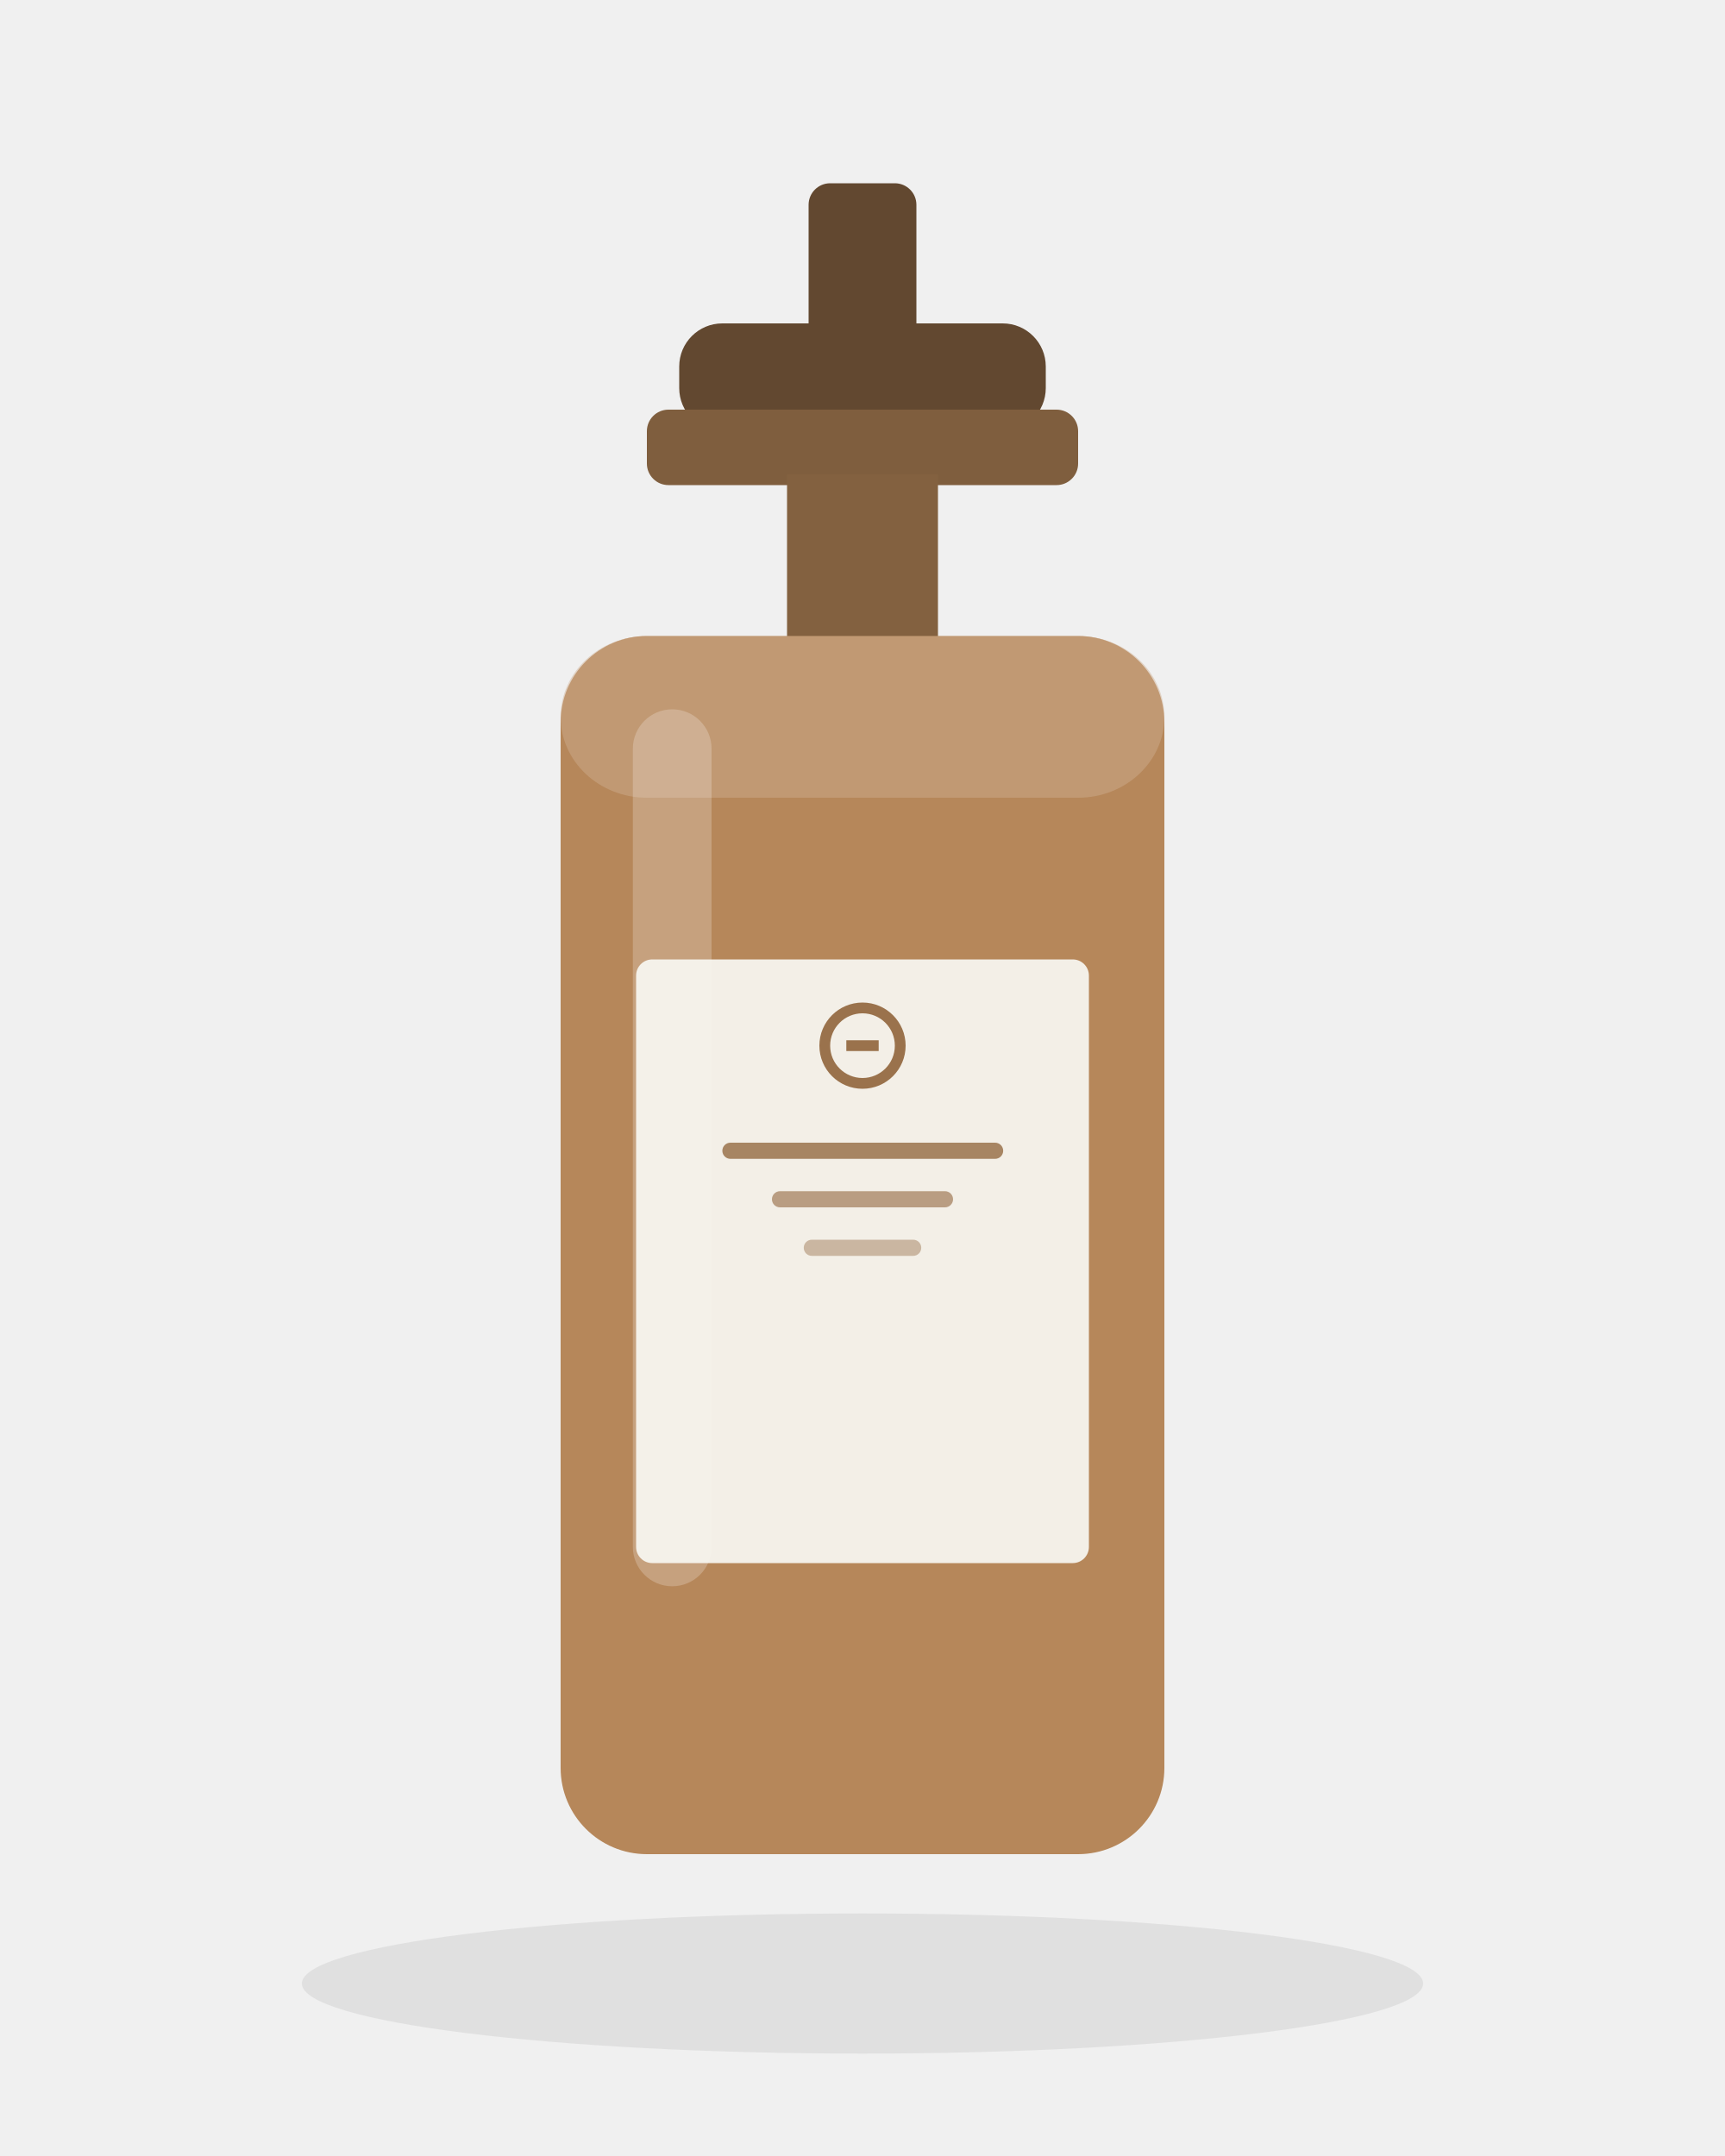
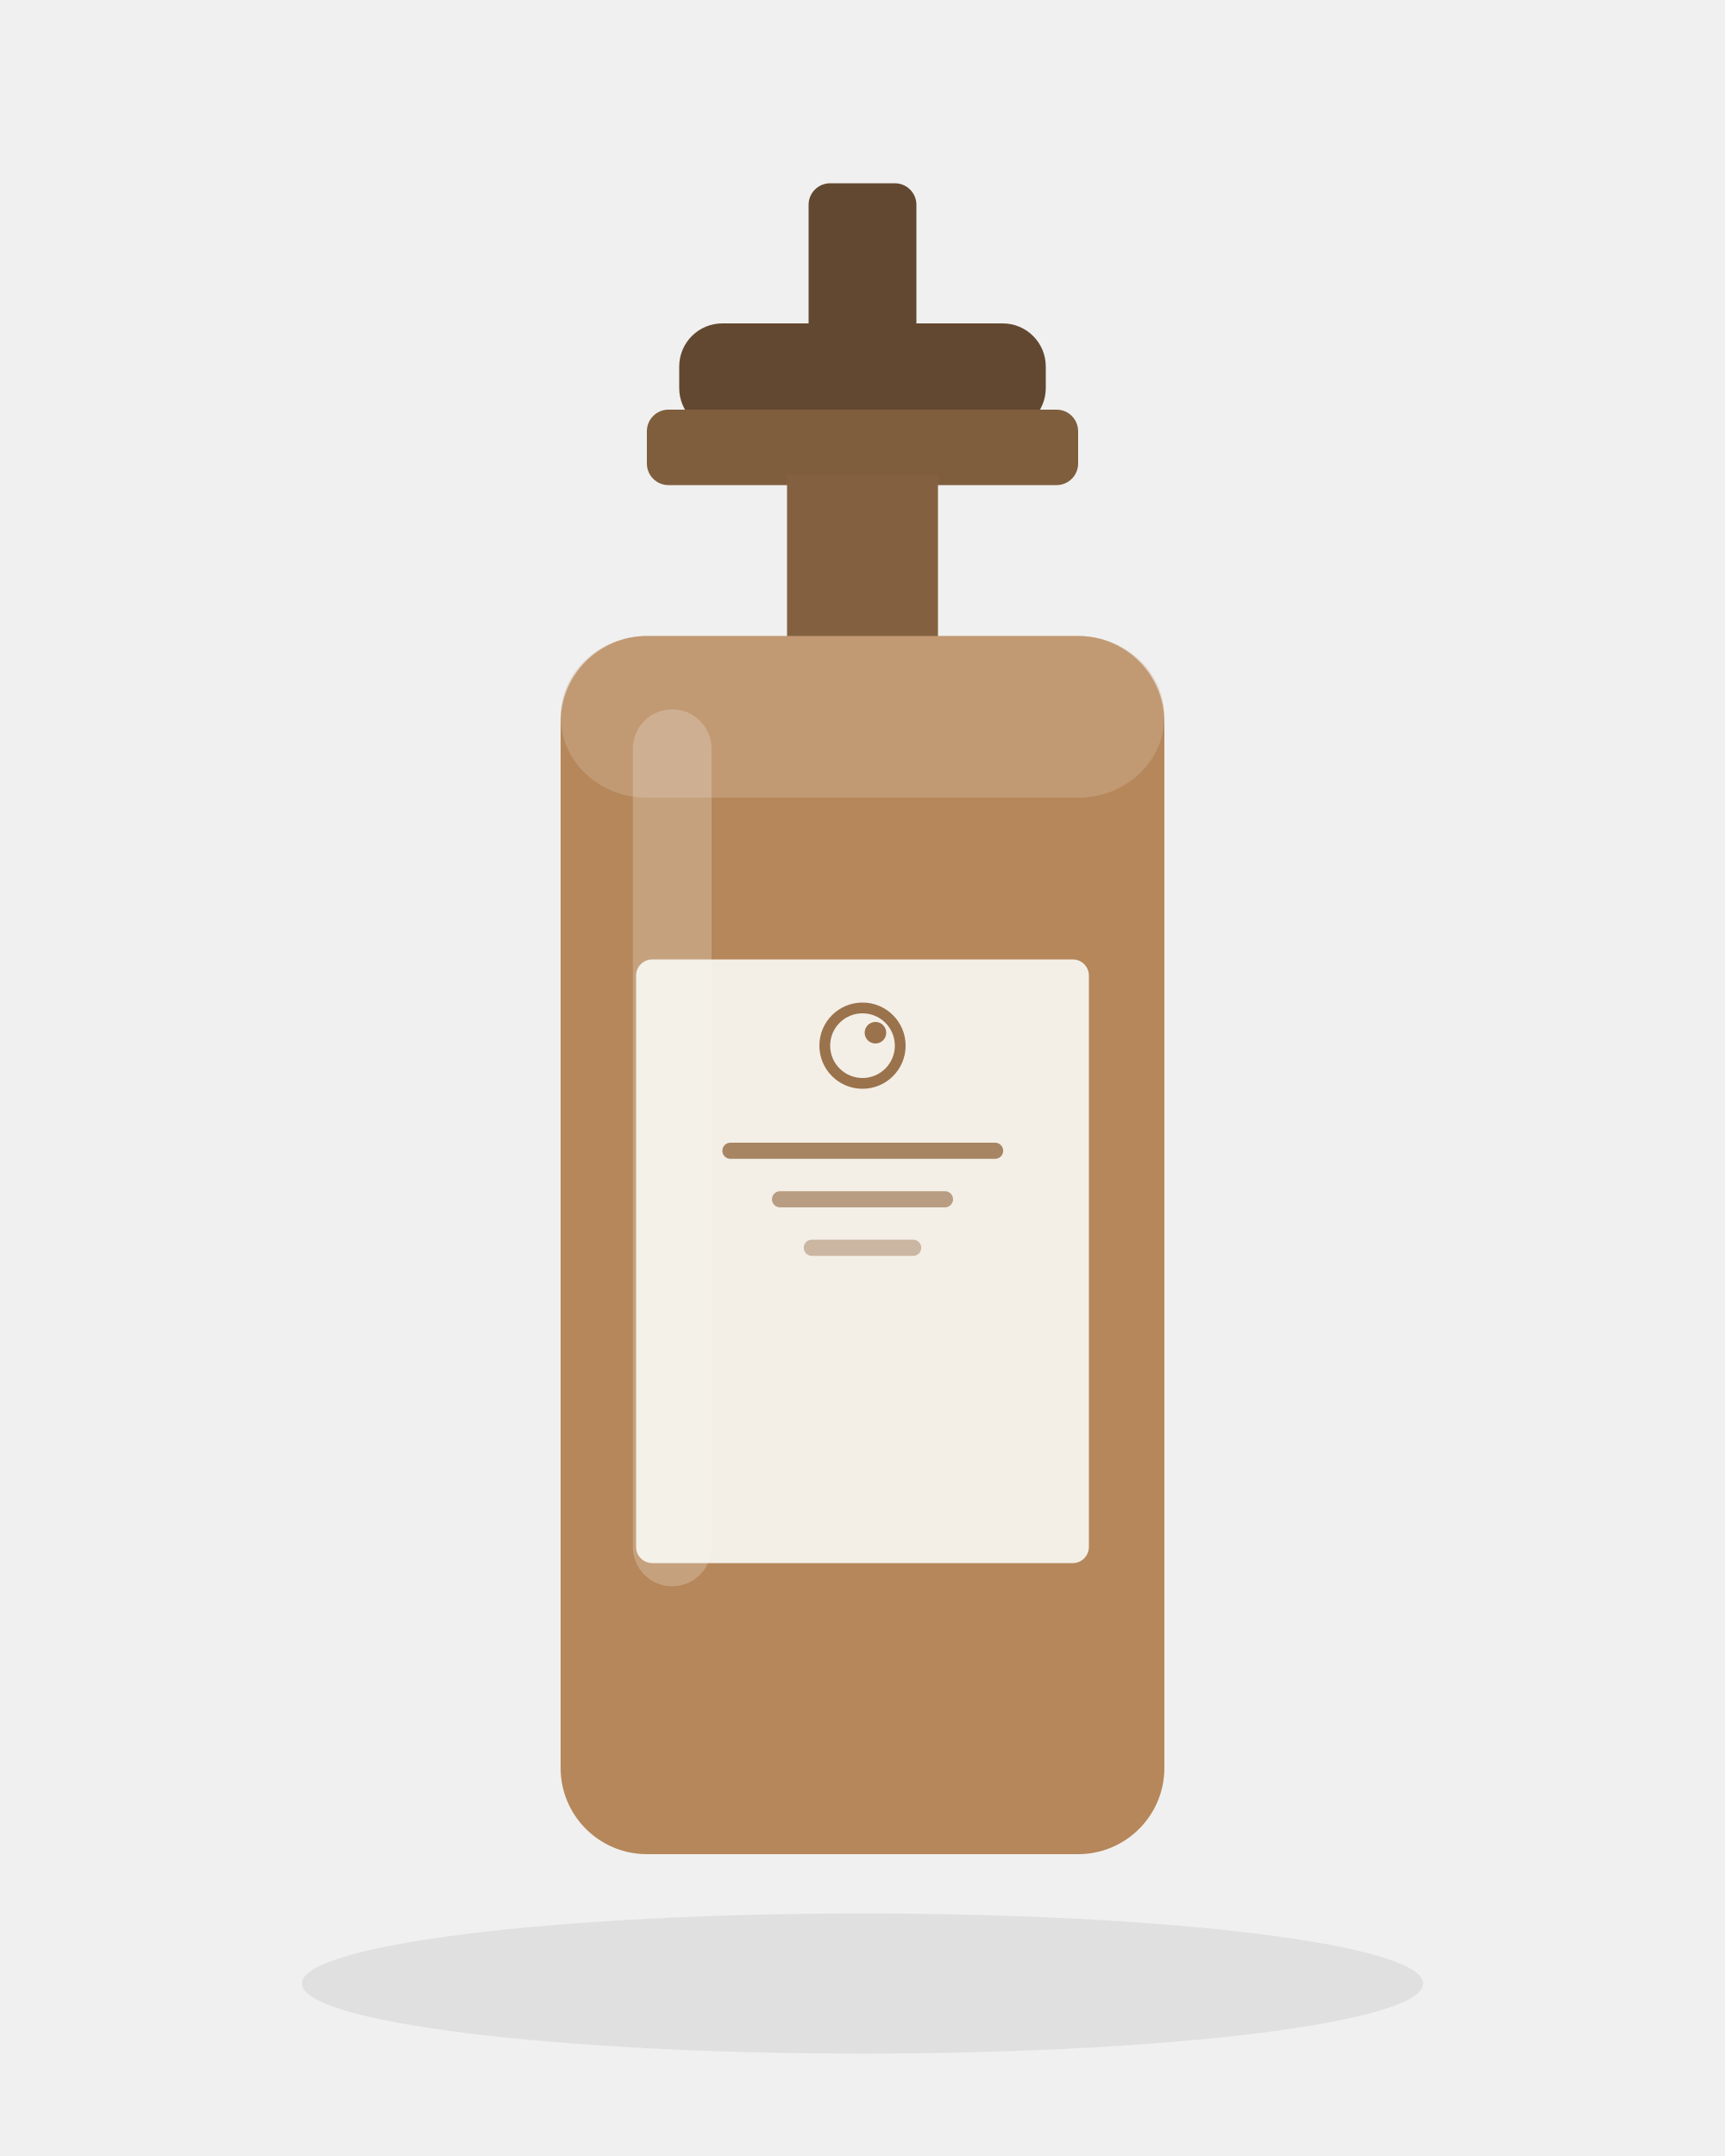
<svg xmlns="http://www.w3.org/2000/svg" viewBox="0 0 320 400" width="320" height="400" role="img" aria-labelledby="t">
  <ellipse cx="160" cy="368" rx="104" ry="13" fill="#000" opacity=".07" />
  <rect x="150" y="34" width="20" height="40" rx="4" fill="#624830" />
  <rect x="126" y="60" width="68" height="20" rx="8" fill="#624830" />
  <rect x="120" y="76" width="80" height="14" rx="4" fill="#7f5e3e" />
  <rect x="146" y="88" width="28" height="34" fill="#836140" />
  <rect x="104" y="118" width="112" height="226" rx="16" fill="#B6875A" />
  <rect x="104" y="118" width="112" height="30" rx="16" fill="#ceaf92" opacity=".45" />
  <rect x="117.4" y="131.6" width="14.6" height="162.7" rx="7.3" fill="#fff" opacity=".22" />
  <rect x="118" y="178" width="84" height="112" rx="3" fill="#F7F6F1" opacity=".93" />
  <circle cx="160" cy="194" r="7" fill="none" stroke="#9a724c" stroke-width="2" />
-   <rect x="157" y="193" width="6" height="2" fill="#9a724c" />
+   <circle cx="162.4" cy="191.6" r="2" fill="#9a724c" />
  <rect x="134.0" y="212" width="52.1" height="3" rx="1.5" fill="#9a724c" opacity="0.85" />
  <rect x="143.2" y="221" width="33.6" height="3" rx="1.5" fill="#9a724c" opacity="0.65" />
  <rect x="149.1" y="230" width="21.8" height="3" rx="1.5" fill="#9a724c" opacity="0.45" />
</svg>
